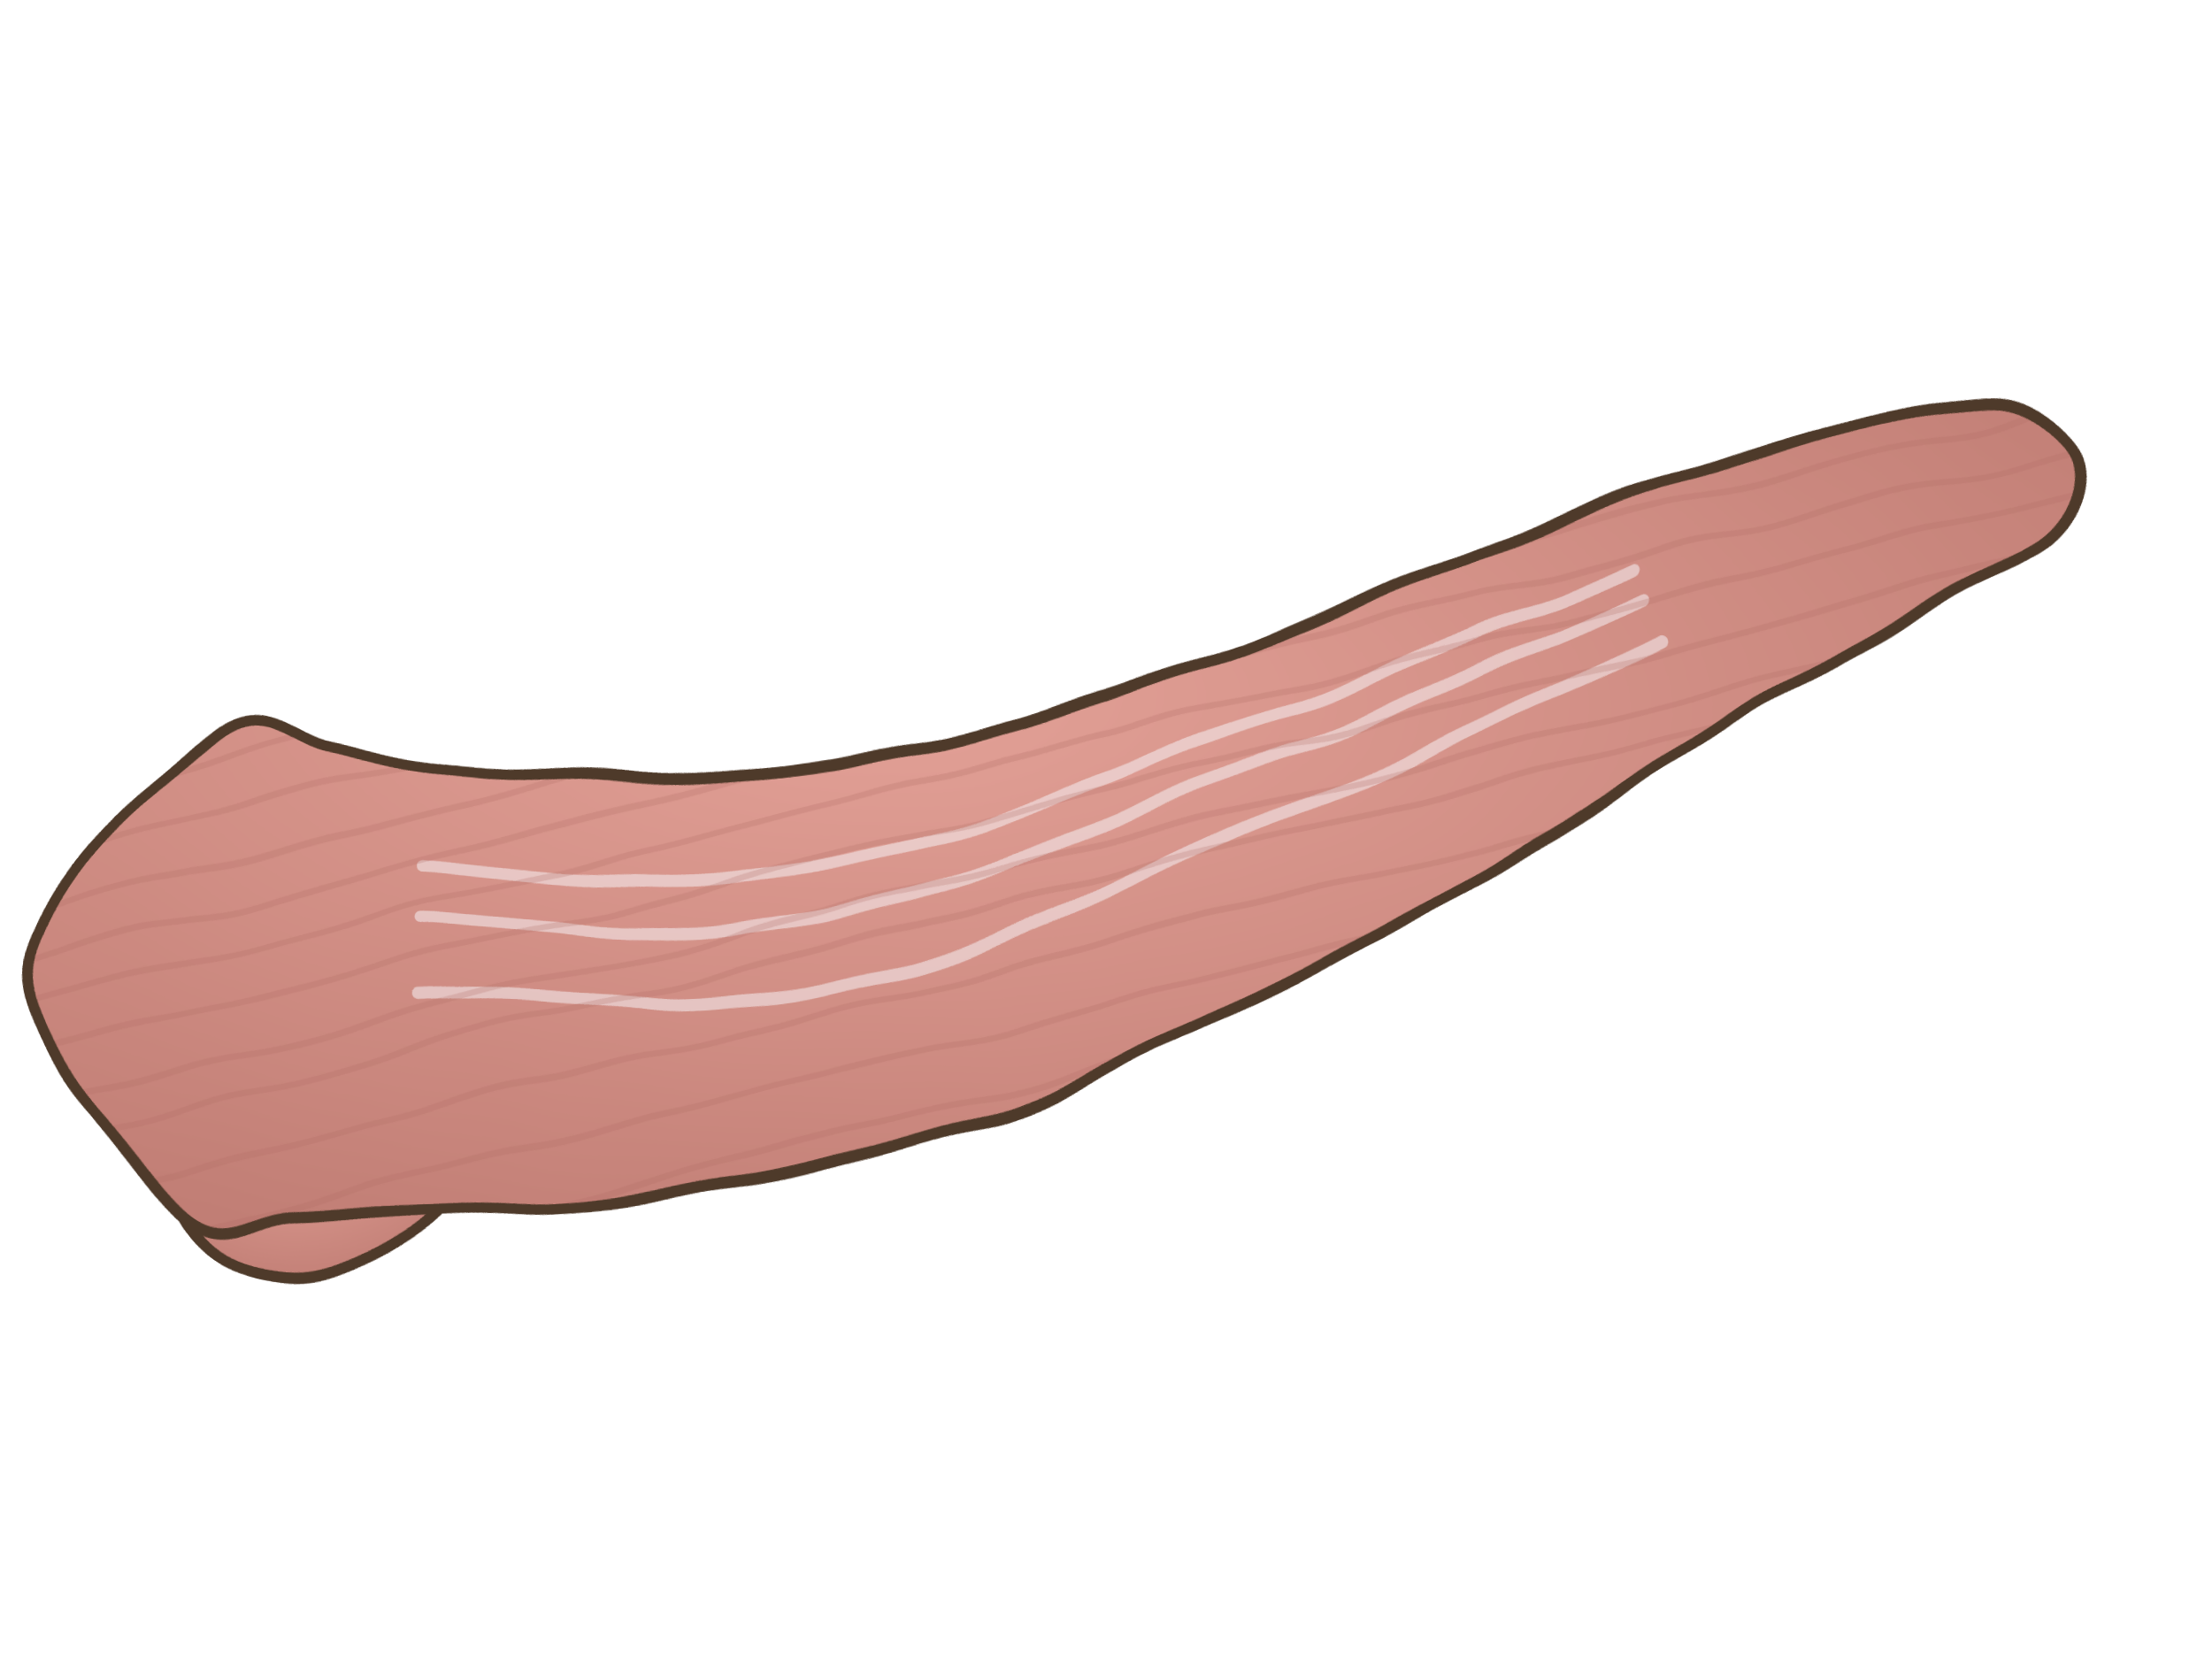
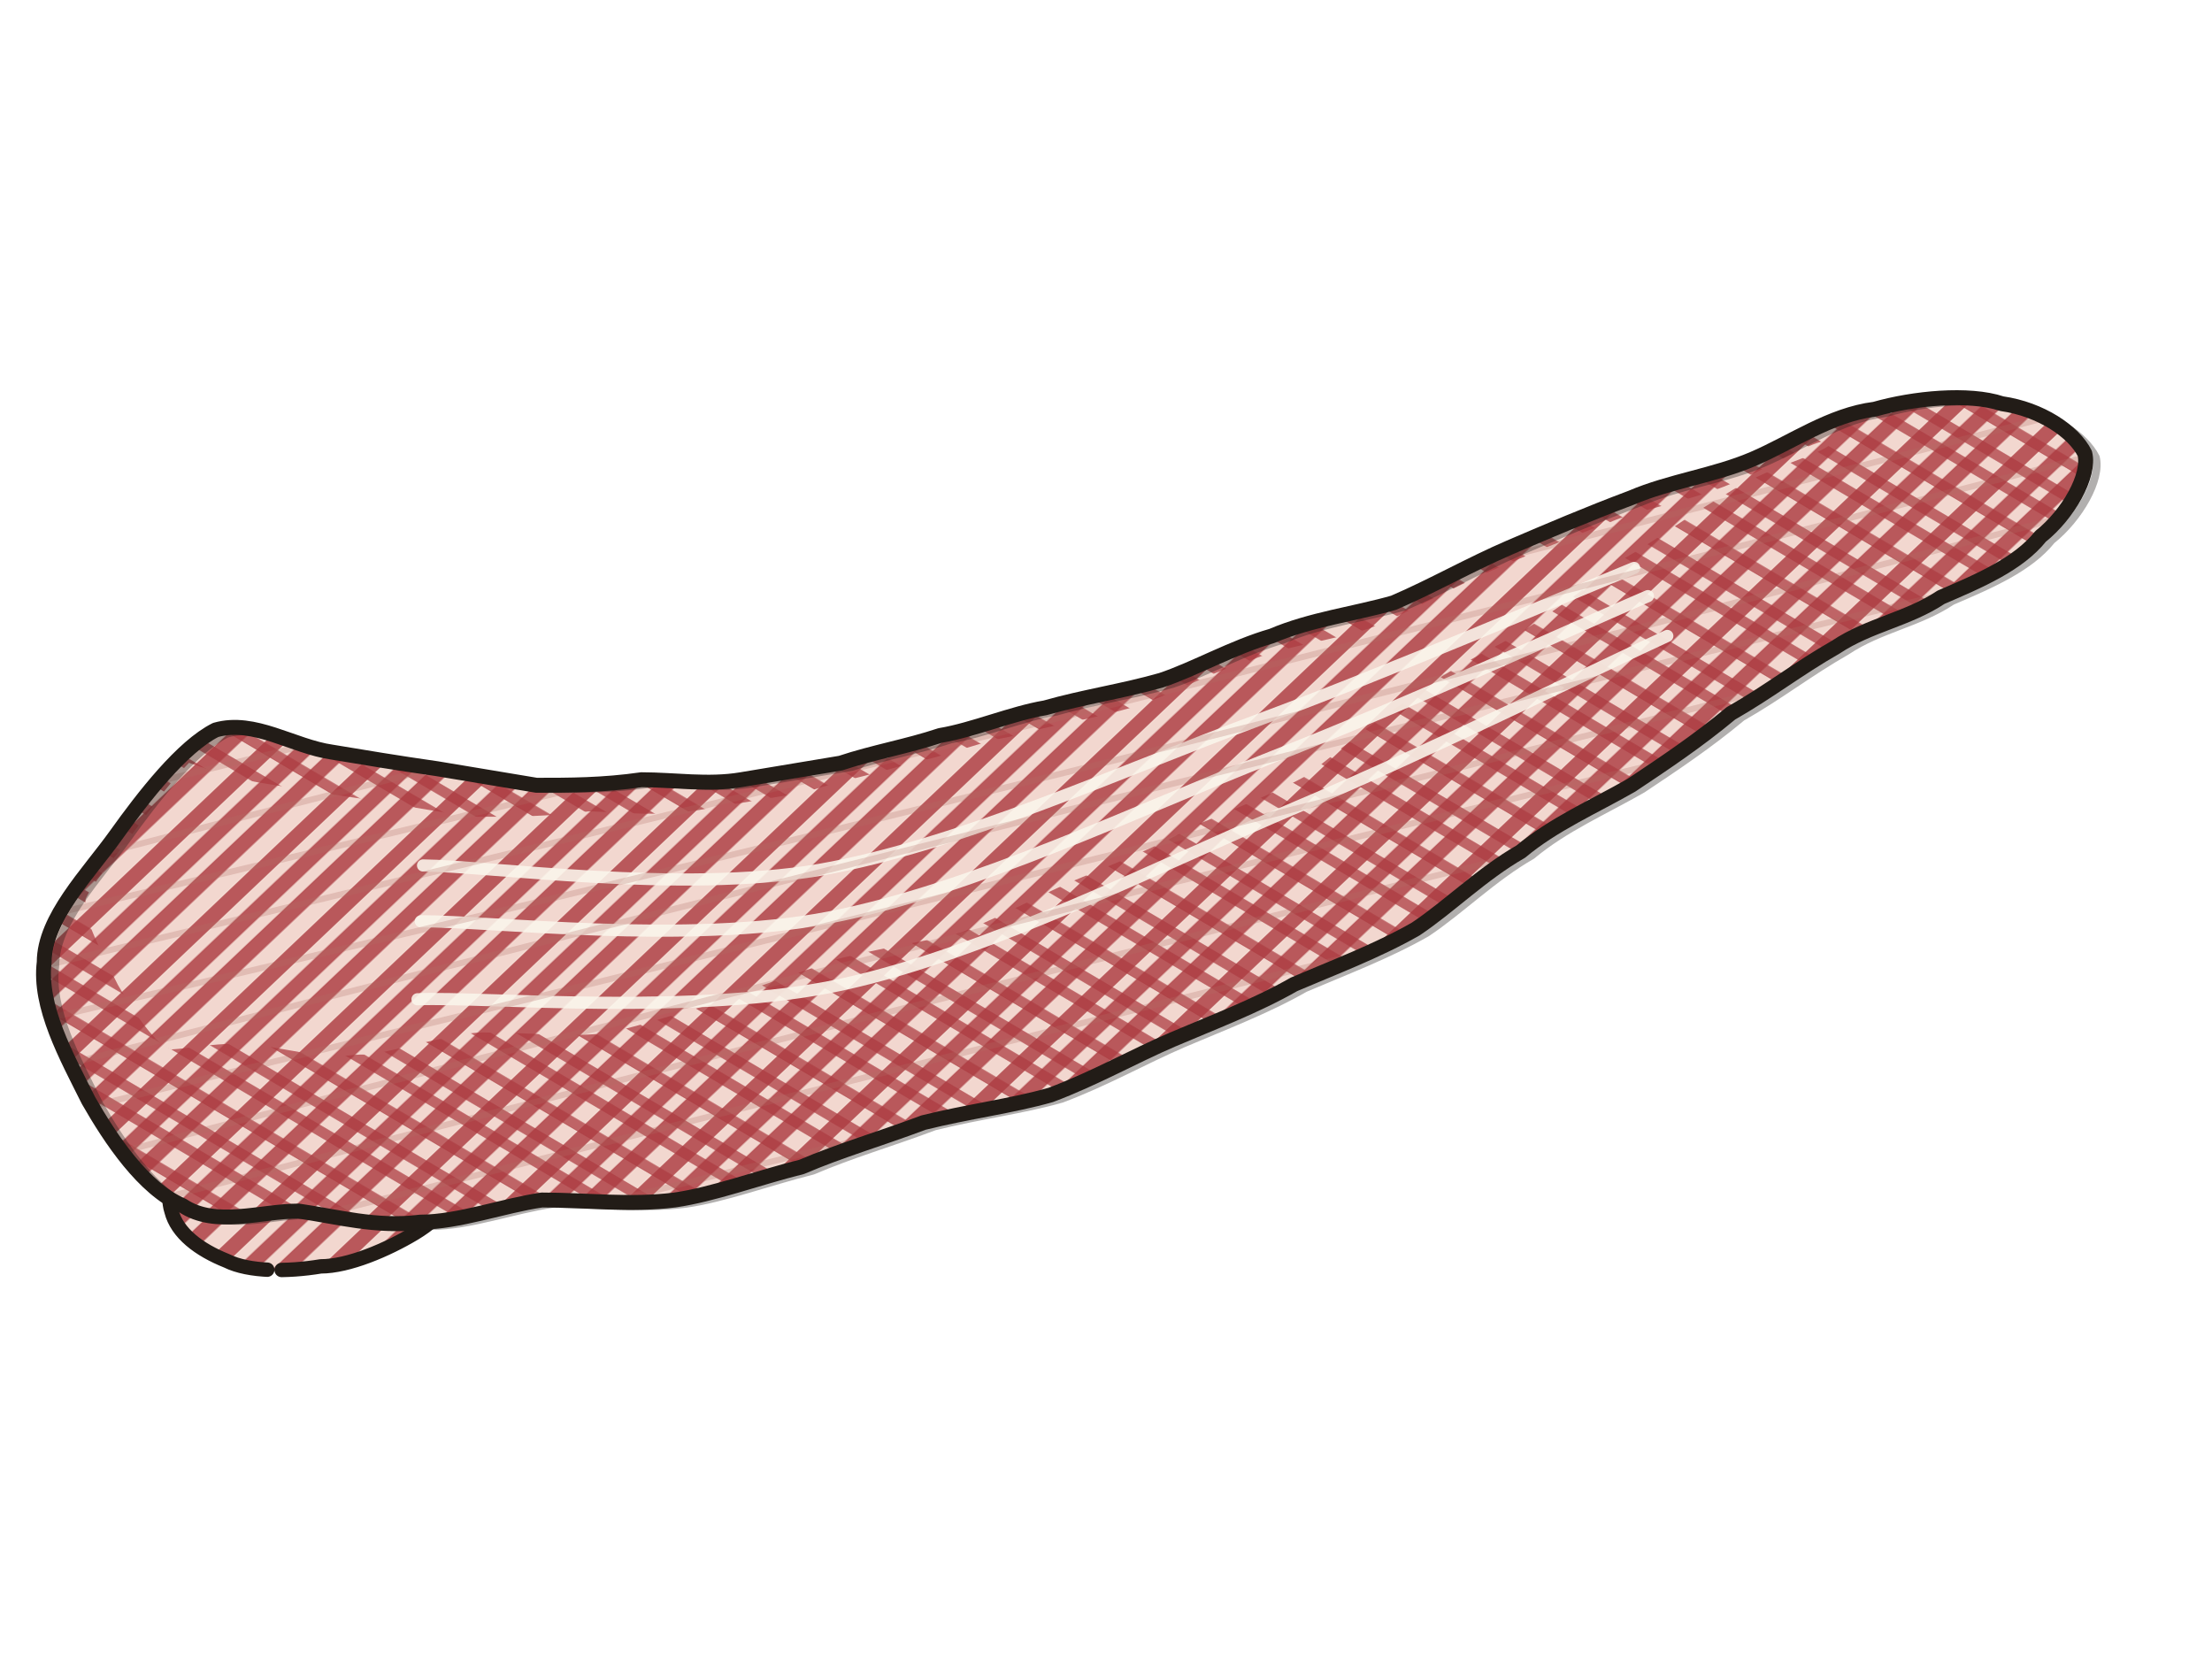
<svg xmlns="http://www.w3.org/2000/svg" viewBox="0 0 400 300">
  <defs>
-     <filter id="pork-tenderloin-w" x="-5%" y="-5%" width="110%" height="110%" color-interpolation-filters="sRGB">
-       <feTurbulence type="fractalNoise" baseFrequency=".03" numOctaves="2" seed="678" result="t" />
-       <feDisplacementMap in="SourceGraphic" in2="t" scale="4.5" xChannelSelector="R" yChannelSelector="G" />
-     </filter>
-     <radialGradient id="pork-tenderloin-Pd" cx=".42" cy=".36" r=".74">
-       <stop stop-color="#E3A197" />
-       <stop offset="1" stop-color="#BF7C73" />
-     </radialGradient>
-     <path id="pork-tenderloin-1" d="M6 173.6c1.2-14.3 24.6-34.2 33.5-40.5c8.9-6.2 13.5 2 20 2.9c6.6.9 13 1.8 19.3 2.5c6.3.6 12.4 1.2 18.6 1.6c6.1.4 12.1.6 18.1.6c6.1 0 12.1-.2 18.1-.7c6-.4 12.1-1.1 18.2-2c6.2-.9 12.4-2.1 18.7-3.5c6.3-1.5 12.7-3.2 19.2-5.1c6.5-1.9 13.1-4.1 19.9-6.4c6.7-2.4 13.5-5 20.4-7.6c6.9-2.7 14-5.6 21.1-8.4c7-2.9 14.2-5.9 21.5-8.7c7.2-2.9 14.5-5.8 21.9-8.5c7.4-2.7 14.8-5.4 22.3-7.7c7.4-2.3 14.9-4.6 22.5-6.2c7.6-1.6 17-4.4 22.9-3.3c5.9 1.1 11.3 5.7 12.5 9.8c1.3 4.2-1.1 10.8-4.9 15.1c-3.9 4.3-12.2 7.2-18.3 10.8c-6.2 3.5-12.5 6.9-18.8 10.5c-6.3 3.6-12.6 7.4-19 11.2c-6.3 3.9-12.8 7.9-19.3 11.8c-6.5 4-13 8.1-19.7 12.1c-6.7 4.1-13.4 8.1-20.2 12.1c-6.9 3.9-13.8 7.8-20.8 11.5c-7 3.7-14.2 7.3-21.4 10.7c-7.2 3.3-14.6 6.5-22 9.4c-7.5 2.8-15 5.5-22.6 7.8c-7.6 2.3-15.3 4.3-23.1 6c-7.7 1.6-15.4 3-23.1 4.1c-7.8 1.1-15.5 1.9-23.1 2.5c-7.6.6-15.2.8-22.7 1c-7.4.2-14.8.2-22 .2c-7.2-.1-13.2 7.3-21.2-.3c-7.9-7.6-27.7-31-26.5-45.3Z" />
-     <clipPath id="pork-tenderloin-2">
-       <use href="#pork-tenderloin-1" />
+     <path id="pork-tenderloin-1" d="M89 198c1 4 0 9-2 13c-3 4-7 9-12 12c-5 3-12 6-17 6c-6 1-13 1-17-1c-5-2-9-5-10-9c-1-3 0-9 2-13c2-4 7-9 12-12c4-3 11-7 17-7c5-1 12 1 16 3c5 2 9 5 11 8Z" pathLength="100" />
+     <pattern id="pork-tenderloin-Pd" width="15" height="15" patternUnits="userSpaceOnUse" patternTransform="rotate(46.5)">
+       <rect width="15" height="15" fill="#F2D7CF" />
+       <g stroke="#AC3C42" stroke-opacity="0.82">
+         <path d="M2.1 0V15M6.8 0V15M12.5 0V15" stroke-width="2.7" />
+       </g>
+     </pattern>
+     <path id="pork-tenderloin-2" d="M39 132c7-2 14 3 21 4c6 1 12 2 19 3c6 1 12 2 18 3c6 0 12 0 19-1c6 0 12 1 18 0c6-1 12-2 18-3c6-2 12-3 18-5c6-1 13-4 19-5c7-2 14-3 21-5c6-2 13-6 20-8c7-3 15-4 22-6c7-3 14-7 21-10c7-3 14-6 22-9c7-3 15-4 22-7c7-3 14-8 22-9c7-2 17-3 23-1c7 1 13 5 15 9c1 4-3 11-8 15c-4 5-11 8-18 11c-6 4-13 5-19 9c-7 4-12 8-19 12c-6 5-12 9-18 13c-7 4-14 7-20 12c-7 4-13 10-19 14c-7 4-15 7-22 10c-7 4-15 7-22 10c-7 3-14 7-22 10c-7 2-15 3-23 5c-8 3-15 5-22 8c-8 2-16 5-23 6c-8 1-16 0-24 0c-7 1-15 4-22 4c-8 1-15-1-22-2c-7 0-15 3-21-1c-7-3-13-12-17-19c-4-8-9-17-8-25c0-8 8-16 13-23c5-7 12-16 18-19Z" />
+     <pattern id="pork-tenderloin-Pdh" width="15" height="15" patternUnits="userSpaceOnUse" patternTransform="rotate(120.5)">
+       <g stroke="#AC3C42" stroke-opacity="0.738">
+         <path d="M2.1 0V15M7.6 0V15M12.9 0V15" stroke-width="1.9" />
+       </g>
+     </pattern>
+     <clipPath id="pork-tenderloin-3">
+       <use href="#pork-tenderloin-2" />
    </clipPath>
  </defs>
-   <g filter="url(#pork-tenderloin-w)" fill="none" stroke="#4E3A2A" stroke-width="2" stroke-linejoin="round" stroke-linecap="round">
-     <path d="M88.4 198.3c1.4 3.6.3 8.9-1.9 13.1c-2.2 4.2-6.6 9-11.4 12.1c-4.9 3.1-12 5.8-17.6 6.5c-5.6.7-11.9-.6-16-2.5c-4.1-2-7.2-5.4-8.8-9c-1.6-3.6-2.8-8.5-.9-12.7c1.9-4.1 7.3-9.2 12.4-12.2c5-3 12.1-5.2 17.7-5.8c5.7-.7 11.8.3 16.2 2c4.4 1.7 8.9 4.8 10.3 8.5Z" fill="url(#pork-tenderloin-Pd)" />
+   <g fill="none" stroke="#221C17" stroke-width="2.6" stroke-linejoin="round" stroke-linecap="round">
    <use href="#pork-tenderloin-1" fill="url(#pork-tenderloin-Pd)" stroke="none" />
-     <g clip-path="url(#pork-tenderloin-2)">
-       <path d="M76.5 156.5c12 .1 46.6 5.1 71.7.8c25.1-4.4 54.5-17.9 79.1-27c24.5-9.1 56.9-23 68.2-27.6M76.1 166.6c12.3-.1 48.2 4.3 73.9-.7c25.7-5 55.7-19.4 80.3-29.1c24.7-9.7 56.4-24.2 67.7-29M75.5 180.7c12.8-.5 50.4 3.1 76.9-2.7c26.5-5.8 57.4-21.6 82.2-32.1c24.9-10.5 55.7-25.8 66.9-30.9" stroke="#F6F1F4" stroke-width="2.2" opacity="0.55" />
-       <path d="M-11.9 116.9q194.2-47.8 388.1-96.8M-10.2 123.8q193.4-50.9 388.1-96.8M-8.2 131.6q193.5-50.6 388.1-96.8M-6 140.3q194.7-46 388.1-96.8M-3.8 149.1q193.3-51.2 388.1-96.8M-1.8 157.5q194.1-48.3 388.1-96.8M.5 166.5q193.9-49 388.1-96.8M2.5 174.5q193.5-50.7 388.1-96.8M4.2 181.6q194-48.6 388.1-96.8M6.4 190q194.6-46.3 388.1-96.8M8.7 199.3q194.5-46.5 388.1-96.8M10.5 206.5q193.8-49.5 388.1-96.8M13.1 217q194-48.7 388.1-96.8M15.6 227.1q194.2-47.9 388.1-96.8M18.3 238q194.1-48.4 388.1-96.8M20.2 245.5q193.8-49.2 388.1-96.8M22.5 255q194.2-47.7 388.1-96.8M24.2 261.8q194.4-47.1 388.1-96.8" stroke="#B06A62" stroke-width="1.1" opacity="0.25" />
+     <use href="#pork-tenderloin-1" stroke-width="2.6" stroke-dasharray="97.4 2.6" stroke-dashoffset="41.6" />
+     <use href="#pork-tenderloin-2" fill="url(#pork-tenderloin-Pd)" stroke="none" transform="translate(-.4-.8)" />
+     <g clip-path="url(#pork-tenderloin-3)">
+       <use href="#pork-tenderloin-2" stroke="url(#pork-tenderloin-Pdh)" stroke-width="36" transform="translate(-10.5-12.3)" />
+       <path d="M76.5 156.5c12 .1 46.6 5.1 71.7.8c25.1-4.4 54.5-17.9 79.1-27c24.5-9.1 56.9-23 68.2-27.6M76.1 166.6c12.3-.1 48.2 4.3 73.9-.7c25.7-5 55.7-19.4 80.3-29.1c24.7-9.7 56.4-24.2 67.7-29M75.5 180.7c12.8-.5 50.4 3.1 76.9-2.7c26.5-5.8 57.4-21.6 82.2-32.1c24.9-10.5 55.7-25.8 66.9-30.9" stroke="#FBF6EC" stroke-width="2.2" opacity="0.88" />
+       <path d="M-12.3 115.2q194.2-48 388.1-96.8M-10.2 123.4q193.8-49.4 388.1-96.8M-8.5 130.4q193.5-50.6 388.1-96.8M-6.4 139q194-48.8 388.1-96.8M-3.8 149.3q194.2-47.7 388.1-96.8M-1.3 159.5q193.6-50.4 388.1-96.8M.7 167.4q194.6-46 388.1-96.8M2.8 175.9q194.5-46.5 388.1-96.8M5.1 185q194.8-45.6 388.1-96.8M7.3 193.7q193.6-50.1 388.1-96.8M9.3 201.8q194.3-47.3 388.1-96.8M11.6 211q193.4-51 388.1-96.8M14 220.7q193.5-50.6 388.1-96.8M16.4 230.2q193.8-49.3 388.1-96.8M18.7 239.7q194.3-47.3 388.1-96.8M21.3 250q194.4-47 388.1-96.8M23.1 257.2q193.9-48.9 388.1-96.8" stroke="#B06A62" stroke-width="1.1" opacity="0.25" />
    </g>
-     <use href="#pork-tenderloin-1" />
+     <use href="#pork-tenderloin-2" stroke-width="1.4" stroke-opacity=".35" transform="translate(2 .7)" />
+     <use href="#pork-tenderloin-2" stroke-width="2.7" />
  </g>
</svg>
